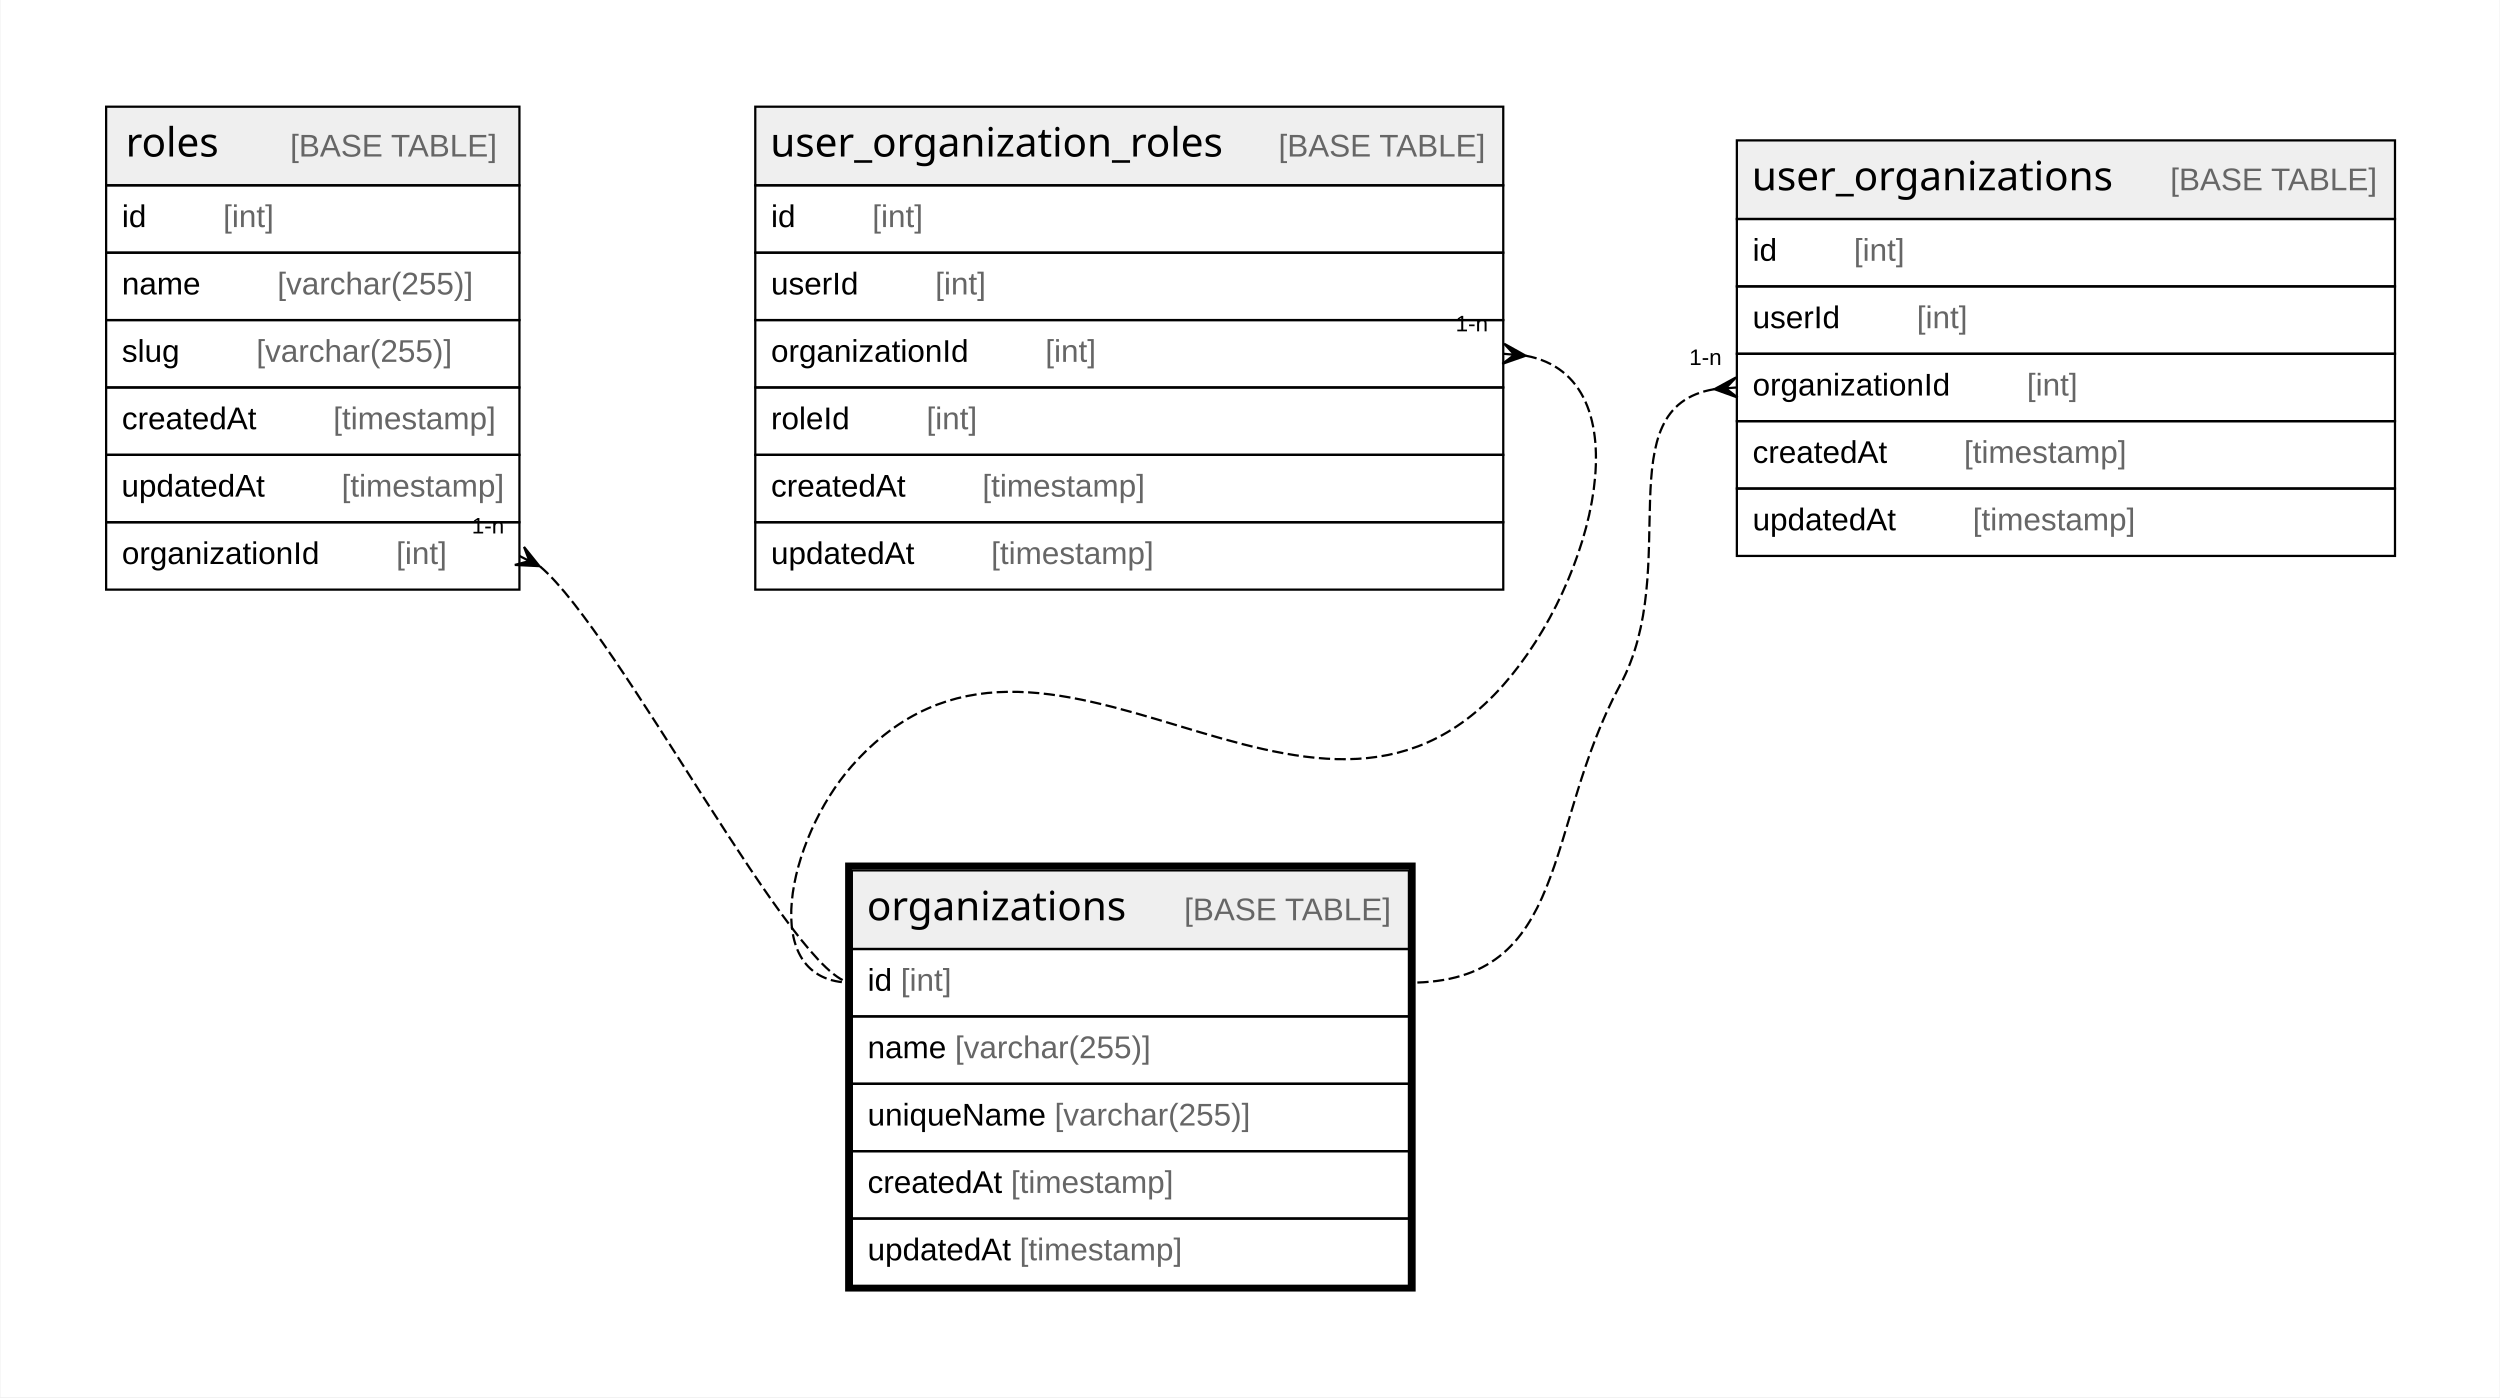
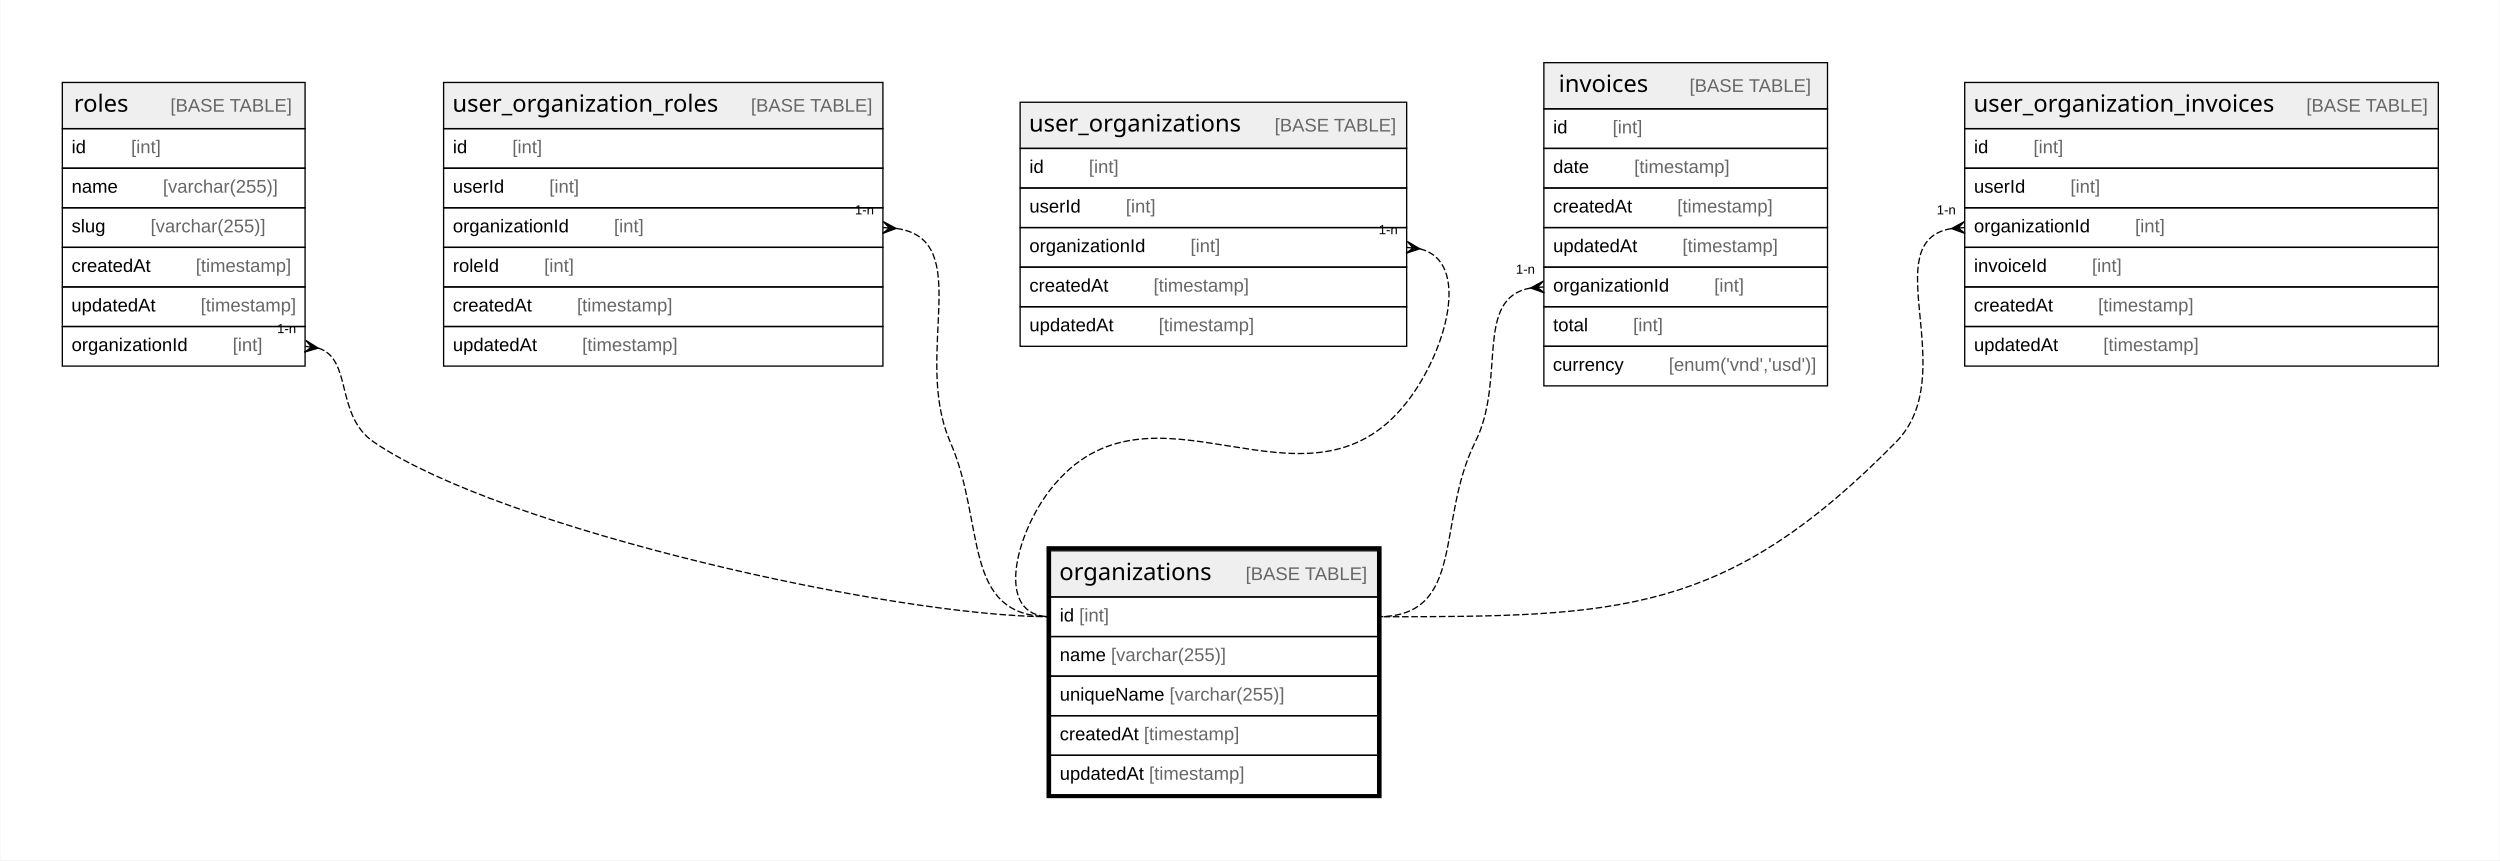
- <svg xmlns="http://www.w3.org/2000/svg" width="1113pt" height="622pt" viewBox="0.00 0.00 1112.50 622.00">
-   <g id="graph0" class="graph" transform="scale(1 1) rotate(0) translate(4 618)">
-     <polygon fill="#ffffff" stroke="transparent" points="-4,4 -4,-618 1108.5,-618 1108.5,4 -4,4" />
+ <svg xmlns="http://www.w3.org/2000/svg" width="1895pt" height="652pt" viewBox="0.00 0.00 1894.50 652.00">
+   <g id="graph0" class="graph" transform="scale(1 1) rotate(0) translate(4 648)">
+     <polygon fill="#ffffff" stroke="transparent" points="-4,4 -4,-648 1890.5,-648 1890.5,4 -4,4" />
    <g id="node1" class="node">
-       <polygon fill="#efefef" stroke="transparent" points="375,-195.5 375,-230.5 623,-230.5 623,-195.5 375,-195.5" />
-       <polygon fill="none" stroke="#000000" points="375,-195.5 375,-230.5 623,-230.5 623,-195.5 375,-195.5" />
-       <text text-anchor="start" x="381.703" y="-208.3" font-family="Arial Bold" font-size="18.00" fill="#000000">organizations</text>
-       <text text-anchor="start" x="488.729" y="-208.3" font-family="Arial" font-size="14.00" fill="#000000">    </text>
-       <text text-anchor="start" x="522.934" y="-208.3" font-family="Arial" font-size="14.00" fill="#666666">[BASE TABLE]</text>
-       <polygon fill="none" stroke="#000000" points="375,-165.5 375,-195.5 623,-195.5 623,-165.5 375,-165.5" />
-       <text text-anchor="start" x="382" y="-176.9" font-family="Arial" font-size="14.00" fill="#000000">id </text>
-       <text text-anchor="start" x="396.78" y="-176.9" font-family="Arial" font-size="14.00" fill="#666666">[int]</text>
-       <polygon fill="none" stroke="#000000" points="375,-135.5 375,-165.5 623,-165.5 623,-135.5 375,-135.5" />
-       <text text-anchor="start" x="382" y="-146.9" font-family="Arial" font-size="14.00" fill="#000000">name </text>
-       <text text-anchor="start" x="420.899" y="-146.9" font-family="Arial" font-size="14.00" fill="#666666">[varchar(255)]</text>
-       <polygon fill="none" stroke="#000000" points="375,-105.5 375,-135.5 623,-135.5 623,-105.5 375,-105.5" />
-       <text text-anchor="start" x="382" y="-116.9" font-family="Arial" font-size="14.00" fill="#000000">uniqueName </text>
-       <text text-anchor="start" x="465.243" y="-116.9" font-family="Arial" font-size="14.00" fill="#666666">[varchar(255)]</text>
-       <polygon fill="none" stroke="#000000" points="375,-75.5 375,-105.5 623,-105.5 623,-75.5 375,-75.5" />
-       <text text-anchor="start" x="382" y="-86.9" font-family="Arial" font-size="14.00" fill="#000000">createdAt </text>
-       <text text-anchor="start" x="445.799" y="-86.9" font-family="Arial" font-size="14.00" fill="#666666">[timestamp]</text>
-       <polygon fill="none" stroke="#000000" points="375,-45.5 375,-75.5 623,-75.5 623,-45.5 375,-45.5" />
-       <text text-anchor="start" x="382" y="-56.9" font-family="Arial" font-size="14.00" fill="#000000">updatedAt </text>
-       <text text-anchor="start" x="449.704" y="-56.9" font-family="Arial" font-size="14.00" fill="#666666">[timestamp]</text>
-       <polygon fill="none" stroke="#000000" stroke-width="3" points="373.5,-44.5 373.5,-232.5 624.5,-232.5 624.5,-44.5 373.5,-44.5" />
+       <polygon fill="#efefef" stroke="transparent" points="792,-195.5 792,-230.5 1040,-230.5 1040,-195.5 792,-195.5" />
+       <polygon fill="none" stroke="#000000" points="792,-195.5 792,-230.5 1040,-230.5 1040,-195.5 792,-195.5" />
+       <text text-anchor="start" x="798.703" y="-208.3" font-family="Arial Bold" font-size="18.00" fill="#000000">organizations</text>
+       <text text-anchor="start" x="905.729" y="-208.3" font-family="Arial" font-size="14.00" fill="#000000">    </text>
+       <text text-anchor="start" x="939.934" y="-208.3" font-family="Arial" font-size="14.00" fill="#666666">[BASE TABLE]</text>
+       <polygon fill="none" stroke="#000000" points="792,-165.5 792,-195.5 1040,-195.5 1040,-165.5 792,-165.5" />
+       <text text-anchor="start" x="799" y="-176.9" font-family="Arial" font-size="14.00" fill="#000000">id </text>
+       <text text-anchor="start" x="813.78" y="-176.9" font-family="Arial" font-size="14.00" fill="#666666">[int]</text>
+       <polygon fill="none" stroke="#000000" points="792,-135.5 792,-165.5 1040,-165.5 1040,-135.5 792,-135.5" />
+       <text text-anchor="start" x="799" y="-146.9" font-family="Arial" font-size="14.00" fill="#000000">name </text>
+       <text text-anchor="start" x="837.899" y="-146.9" font-family="Arial" font-size="14.00" fill="#666666">[varchar(255)]</text>
+       <polygon fill="none" stroke="#000000" points="792,-105.5 792,-135.5 1040,-135.5 1040,-105.5 792,-105.5" />
+       <text text-anchor="start" x="799" y="-116.9" font-family="Arial" font-size="14.00" fill="#000000">uniqueName </text>
+       <text text-anchor="start" x="882.243" y="-116.9" font-family="Arial" font-size="14.00" fill="#666666">[varchar(255)]</text>
+       <polygon fill="none" stroke="#000000" points="792,-75.5 792,-105.5 1040,-105.5 1040,-75.5 792,-75.5" />
+       <text text-anchor="start" x="799" y="-86.9" font-family="Arial" font-size="14.00" fill="#000000">createdAt </text>
+       <text text-anchor="start" x="862.799" y="-86.9" font-family="Arial" font-size="14.00" fill="#666666">[timestamp]</text>
+       <polygon fill="none" stroke="#000000" points="792,-45.5 792,-75.5 1040,-75.5 1040,-45.5 792,-45.5" />
+       <text text-anchor="start" x="799" y="-56.9" font-family="Arial" font-size="14.00" fill="#000000">updatedAt </text>
+       <text text-anchor="start" x="866.704" y="-56.9" font-family="Arial" font-size="14.00" fill="#666666">[timestamp]</text>
+       <polygon fill="none" stroke="#000000" stroke-width="3" points="790.5,-44.5 790.5,-232.5 1041.5,-232.5 1041.5,-44.5 790.5,-44.5" />
    </g>
    <g id="node2" class="node">
-       <polygon fill="#efefef" stroke="transparent" points="43,-535.5 43,-570.5 227,-570.5 227,-535.5 43,-535.5" />
-       <polygon fill="none" stroke="#000000" points="43,-535.5 43,-570.5 227,-570.5 227,-535.5 43,-535.5" />
-       <text text-anchor="start" x="51.717" y="-548.3" font-family="Arial Bold" font-size="18.00" fill="#000000">roles</text>
-       <text text-anchor="start" x="90.715" y="-548.3" font-family="Arial" font-size="14.00" fill="#000000">    </text>
-       <text text-anchor="start" x="124.92" y="-548.3" font-family="Arial" font-size="14.00" fill="#666666">[BASE TABLE]</text>
-       <polygon fill="none" stroke="#000000" points="43,-505.5 43,-535.5 227,-535.5 227,-505.5 43,-505.5" />
-       <text text-anchor="start" x="50" y="-516.9" font-family="Arial" font-size="14.00" fill="#000000">id    </text>
-       <text text-anchor="start" x="95.094" y="-516.9" font-family="Arial" font-size="14.00" fill="#666666">[int]</text>
-       <polygon fill="none" stroke="#000000" points="43,-475.5 43,-505.5 227,-505.5 227,-475.5 43,-475.5" />
-       <text text-anchor="start" x="50" y="-486.9" font-family="Arial" font-size="14.00" fill="#000000">name    </text>
-       <text text-anchor="start" x="119.213" y="-486.9" font-family="Arial" font-size="14.00" fill="#666666">[varchar(255)]</text>
-       <polygon fill="none" stroke="#000000" points="43,-445.5 43,-475.5 227,-475.5 227,-445.5 43,-445.5" />
-       <text text-anchor="start" x="50" y="-456.9" font-family="Arial" font-size="14.00" fill="#000000">slug    </text>
-       <text text-anchor="start" x="109.877" y="-456.9" font-family="Arial" font-size="14.00" fill="#666666">[varchar(255)]</text>
-       <polygon fill="none" stroke="#000000" points="43,-415.5 43,-445.5 227,-445.5 227,-415.5 43,-415.5" />
-       <text text-anchor="start" x="50" y="-426.9" font-family="Arial" font-size="14.00" fill="#000000">createdAt    </text>
-       <text text-anchor="start" x="144.114" y="-426.9" font-family="Arial" font-size="14.00" fill="#666666">[timestamp]</text>
-       <polygon fill="none" stroke="#000000" points="43,-385.5 43,-415.5 227,-415.5 227,-385.5 43,-385.5" />
-       <text text-anchor="start" x="49.822" y="-396.9" font-family="Arial" font-size="14.00" fill="#000000">updatedAt    </text>
-       <text text-anchor="start" x="147.84" y="-396.9" font-family="Arial" font-size="14.00" fill="#666666">[timestamp]</text>
-       <polygon fill="none" stroke="#000000" points="43,-355.5 43,-385.5 227,-385.5 227,-355.5 43,-355.5" />
-       <text text-anchor="start" x="50" y="-366.9" font-family="Arial" font-size="14.00" fill="#000000">organizationId    </text>
-       <text text-anchor="start" x="172.121" y="-366.9" font-family="Arial" font-size="14.00" fill="#666666">[int]</text>
+       <polygon fill="#efefef" stroke="transparent" points="43,-550.5 43,-585.5 227,-585.5 227,-550.5 43,-550.5" />
+       <polygon fill="none" stroke="#000000" points="43,-550.5 43,-585.5 227,-585.5 227,-550.5 43,-550.5" />
+       <text text-anchor="start" x="51.717" y="-563.3" font-family="Arial Bold" font-size="18.00" fill="#000000">roles</text>
+       <text text-anchor="start" x="90.715" y="-563.3" font-family="Arial" font-size="14.00" fill="#000000">    </text>
+       <text text-anchor="start" x="124.92" y="-563.3" font-family="Arial" font-size="14.00" fill="#666666">[BASE TABLE]</text>
+       <polygon fill="none" stroke="#000000" points="43,-520.5 43,-550.5 227,-550.5 227,-520.5 43,-520.5" />
+       <text text-anchor="start" x="50" y="-531.9" font-family="Arial" font-size="14.00" fill="#000000">id    </text>
+       <text text-anchor="start" x="95.094" y="-531.9" font-family="Arial" font-size="14.00" fill="#666666">[int]</text>
+       <polygon fill="none" stroke="#000000" points="43,-490.5 43,-520.5 227,-520.5 227,-490.5 43,-490.5" />
+       <text text-anchor="start" x="50" y="-501.9" font-family="Arial" font-size="14.00" fill="#000000">name    </text>
+       <text text-anchor="start" x="119.213" y="-501.9" font-family="Arial" font-size="14.00" fill="#666666">[varchar(255)]</text>
+       <polygon fill="none" stroke="#000000" points="43,-460.5 43,-490.5 227,-490.5 227,-460.5 43,-460.5" />
+       <text text-anchor="start" x="50" y="-471.9" font-family="Arial" font-size="14.00" fill="#000000">slug    </text>
+       <text text-anchor="start" x="109.877" y="-471.9" font-family="Arial" font-size="14.00" fill="#666666">[varchar(255)]</text>
+       <polygon fill="none" stroke="#000000" points="43,-430.5 43,-460.5 227,-460.5 227,-430.5 43,-430.5" />
+       <text text-anchor="start" x="50" y="-441.9" font-family="Arial" font-size="14.00" fill="#000000">createdAt    </text>
+       <text text-anchor="start" x="144.114" y="-441.9" font-family="Arial" font-size="14.00" fill="#666666">[timestamp]</text>
+       <polygon fill="none" stroke="#000000" points="43,-400.5 43,-430.5 227,-430.5 227,-400.5 43,-400.5" />
+       <text text-anchor="start" x="49.822" y="-411.9" font-family="Arial" font-size="14.00" fill="#000000">updatedAt    </text>
+       <text text-anchor="start" x="147.84" y="-411.9" font-family="Arial" font-size="14.00" fill="#666666">[timestamp]</text>
+       <polygon fill="none" stroke="#000000" points="43,-370.5 43,-400.5 227,-400.5 227,-370.5 43,-370.5" />
+       <text text-anchor="start" x="50" y="-381.9" font-family="Arial" font-size="14.00" fill="#000000">organizationId    </text>
+       <text text-anchor="start" x="172.121" y="-381.9" font-family="Arial" font-size="14.00" fill="#666666">[int]</text>
    </g>
    <g id="edge1" class="edge">
-       <path fill="none" stroke="#000000" stroke-dasharray="5,2" d="M236.2,-365.803C270.88,-336.545 350.749,-180.5 375,-180.5" />
-       <polygon fill="#000000" stroke="#000000" points="235.907,-365.953 224.954,-366.492 231.453,-368.227 227,-370.5 227,-370.5 227,-370.5 231.453,-368.227 229.046,-374.508 235.907,-365.953 235.907,-365.953" />
-       <text text-anchor="start" x="205.776" y="-380.5" font-family="Arial" font-size="10.00" fill="#000000">1-n</text>
+       <path fill="none" stroke="#000000" stroke-dasharray="5,2" d="M237.005,-384.139C263.182,-375.981 249.482,-333.224 279,-313 376.131,-246.453 674.259,-180.5 792,-180.5" />
+       <polygon fill="#000000" stroke="#000000" points="236.909,-384.152 226.394,-381.041 231.954,-384.826 227,-385.5 227,-385.5 227,-385.5 231.954,-384.826 227.606,-389.959 236.909,-384.152 236.909,-384.152" />
+       <text text-anchor="start" x="205.776" y="-395.5" font-family="Arial" font-size="10.00" fill="#000000">1-n</text>
    </g>
    <g id="node3" class="node">
-       <polygon fill="#efefef" stroke="transparent" points="332,-535.5 332,-570.5 665,-570.5 665,-535.5 332,-535.5" />
-       <polygon fill="none" stroke="#000000" points="332,-535.5 332,-570.5 665,-570.5 665,-535.5 332,-535.5" />
-       <text text-anchor="start" x="338.695" y="-548.3" font-family="Arial Bold" font-size="18.00" fill="#000000">user_organization_roles</text>
-       <text text-anchor="start" x="530.737" y="-548.3" font-family="Arial" font-size="14.00" fill="#000000">    </text>
-       <text text-anchor="start" x="564.942" y="-548.3" font-family="Arial" font-size="14.00" fill="#666666">[BASE TABLE]</text>
-       <polygon fill="none" stroke="#000000" points="332,-505.5 332,-535.5 665,-535.5 665,-505.5 332,-505.5" />
-       <text text-anchor="start" x="339" y="-516.9" font-family="Arial" font-size="14.00" fill="#000000">id    </text>
-       <text text-anchor="start" x="384.094" y="-516.9" font-family="Arial" font-size="14.00" fill="#666666">[int]</text>
-       <polygon fill="none" stroke="#000000" points="332,-475.5 332,-505.5 665,-505.5 665,-475.5 332,-475.5" />
-       <text text-anchor="start" x="339" y="-486.9" font-family="Arial" font-size="14.00" fill="#000000">userId    </text>
-       <text text-anchor="start" x="412.104" y="-486.9" font-family="Arial" font-size="14.00" fill="#666666">[int]</text>
-       <polygon fill="none" stroke="#000000" points="332,-445.5 332,-475.5 665,-475.5 665,-445.5 332,-445.5" />
-       <text text-anchor="start" x="339" y="-456.9" font-family="Arial" font-size="14.00" fill="#000000">organizationId    </text>
-       <text text-anchor="start" x="461.121" y="-456.9" font-family="Arial" font-size="14.00" fill="#666666">[int]</text>
-       <polygon fill="none" stroke="#000000" points="332,-415.5 332,-445.5 665,-445.5 665,-415.5 332,-415.5" />
-       <text text-anchor="start" x="339" y="-426.9" font-family="Arial" font-size="14.00" fill="#000000">roleId    </text>
-       <text text-anchor="start" x="408.21" y="-426.9" font-family="Arial" font-size="14.00" fill="#666666">[int]</text>
-       <polygon fill="none" stroke="#000000" points="332,-385.5 332,-415.5 665,-415.5 665,-385.5 332,-385.5" />
-       <text text-anchor="start" x="339" y="-396.9" font-family="Arial" font-size="14.00" fill="#000000">createdAt    </text>
-       <text text-anchor="start" x="433.114" y="-396.9" font-family="Arial" font-size="14.00" fill="#666666">[timestamp]</text>
-       <polygon fill="none" stroke="#000000" points="332,-355.5 332,-385.5 665,-385.5 665,-355.5 332,-355.5" />
-       <text text-anchor="start" x="339" y="-366.9" font-family="Arial" font-size="14.00" fill="#000000">updatedAt    </text>
-       <text text-anchor="start" x="437.018" y="-366.9" font-family="Arial" font-size="14.00" fill="#666666">[timestamp]</text>
+       <polygon fill="#efefef" stroke="transparent" points="332,-550.5 332,-585.5 665,-585.5 665,-550.5 332,-550.5" />
+       <polygon fill="none" stroke="#000000" points="332,-550.5 332,-585.5 665,-585.5 665,-550.5 332,-550.5" />
+       <text text-anchor="start" x="338.695" y="-563.3" font-family="Arial Bold" font-size="18.00" fill="#000000">user_organization_roles</text>
+       <text text-anchor="start" x="530.737" y="-563.3" font-family="Arial" font-size="14.00" fill="#000000">    </text>
+       <text text-anchor="start" x="564.942" y="-563.3" font-family="Arial" font-size="14.00" fill="#666666">[BASE TABLE]</text>
+       <polygon fill="none" stroke="#000000" points="332,-520.5 332,-550.5 665,-550.5 665,-520.5 332,-520.5" />
+       <text text-anchor="start" x="339" y="-531.9" font-family="Arial" font-size="14.00" fill="#000000">id    </text>
+       <text text-anchor="start" x="384.094" y="-531.9" font-family="Arial" font-size="14.00" fill="#666666">[int]</text>
+       <polygon fill="none" stroke="#000000" points="332,-490.5 332,-520.5 665,-520.5 665,-490.5 332,-490.5" />
+       <text text-anchor="start" x="339" y="-501.9" font-family="Arial" font-size="14.00" fill="#000000">userId    </text>
+       <text text-anchor="start" x="412.104" y="-501.9" font-family="Arial" font-size="14.00" fill="#666666">[int]</text>
+       <polygon fill="none" stroke="#000000" points="332,-460.5 332,-490.5 665,-490.5 665,-460.5 332,-460.5" />
+       <text text-anchor="start" x="339" y="-471.9" font-family="Arial" font-size="14.00" fill="#000000">organizationId    </text>
+       <text text-anchor="start" x="461.121" y="-471.9" font-family="Arial" font-size="14.00" fill="#666666">[int]</text>
+       <polygon fill="none" stroke="#000000" points="332,-430.5 332,-460.5 665,-460.5 665,-430.5 332,-430.5" />
+       <text text-anchor="start" x="339" y="-441.9" font-family="Arial" font-size="14.00" fill="#000000">roleId    </text>
+       <text text-anchor="start" x="408.21" y="-441.9" font-family="Arial" font-size="14.00" fill="#666666">[int]</text>
+       <polygon fill="none" stroke="#000000" points="332,-400.5 332,-430.5 665,-430.5 665,-400.5 332,-400.5" />
+       <text text-anchor="start" x="339" y="-411.9" font-family="Arial" font-size="14.00" fill="#000000">createdAt    </text>
+       <text text-anchor="start" x="433.114" y="-411.9" font-family="Arial" font-size="14.00" fill="#666666">[timestamp]</text>
+       <polygon fill="none" stroke="#000000" points="332,-370.5 332,-400.5 665,-400.5 665,-370.5 332,-370.5" />
+       <text text-anchor="start" x="339" y="-381.9" font-family="Arial" font-size="14.00" fill="#000000">updatedAt    </text>
+       <text text-anchor="start" x="437.018" y="-381.9" font-family="Arial" font-size="14.00" fill="#666666">[timestamp]</text>
    </g>
    <g id="edge2" class="edge">
-       <path fill="none" stroke="#000000" stroke-dasharray="5,2" d="M674.979,-459.642C728.069,-449.888 706.032,-359.44 665,-313 579.005,-215.67 460.995,-374.33 375,-277 346.602,-244.859 332.111,-180.5 375,-180.5" />
-       <polygon fill="#000000" stroke="#000000" points="674.963,-459.643 664.614,-456.017 669.982,-460.071 665,-460.5 665,-460.5 665,-460.5 669.982,-460.071 665.386,-464.983 674.963,-459.643 674.963,-459.643" />
-       <text text-anchor="start" x="643.777" y="-470.5" font-family="Arial" font-size="10.00" fill="#000000">1-n</text>
+       <path fill="none" stroke="#000000" stroke-dasharray="5,2" d="M675.178,-474.847C735.524,-466.46 687.139,-378.962 716,-313 743.213,-250.804 724.112,-180.5 792,-180.5" />
+       <polygon fill="#000000" stroke="#000000" points="674.98,-474.86 664.712,-471.009 669.99,-475.18 665,-475.5 665,-475.5 665,-475.5 669.99,-475.18 665.288,-479.991 674.98,-474.86 674.98,-474.86" />
+       <text text-anchor="start" x="643.777" y="-485.5" font-family="Arial" font-size="10.00" fill="#000000">1-n</text>
    </g>
    <g id="node4" class="node">
-       <polygon fill="#efefef" stroke="transparent" points="769,-520.5 769,-555.5 1062,-555.5 1062,-520.5 769,-520.5" />
-       <polygon fill="none" stroke="#000000" points="769,-520.5 769,-555.5 1062,-555.5 1062,-520.5 769,-520.5" />
-       <text text-anchor="start" x="775.697" y="-533.3" font-family="Arial Bold" font-size="18.00" fill="#000000">user_organizations</text>
-       <text text-anchor="start" x="927.735" y="-533.3" font-family="Arial" font-size="14.00" fill="#000000">    </text>
-       <text text-anchor="start" x="961.939" y="-533.3" font-family="Arial" font-size="14.00" fill="#666666">[BASE TABLE]</text>
-       <polygon fill="none" stroke="#000000" points="769,-490.5 769,-520.5 1062,-520.5 1062,-490.5 769,-490.5" />
-       <text text-anchor="start" x="776" y="-501.9" font-family="Arial" font-size="14.00" fill="#000000">id    </text>
-       <text text-anchor="start" x="821.094" y="-501.9" font-family="Arial" font-size="14.00" fill="#666666">[int]</text>
-       <polygon fill="none" stroke="#000000" points="769,-460.5 769,-490.5 1062,-490.5 1062,-460.5 769,-460.5" />
-       <text text-anchor="start" x="776" y="-471.9" font-family="Arial" font-size="14.00" fill="#000000">userId    </text>
-       <text text-anchor="start" x="849.104" y="-471.9" font-family="Arial" font-size="14.00" fill="#666666">[int]</text>
-       <polygon fill="none" stroke="#000000" points="769,-430.5 769,-460.5 1062,-460.5 1062,-430.5 769,-430.5" />
-       <text text-anchor="start" x="776" y="-441.9" font-family="Arial" font-size="14.00" fill="#000000">organizationId    </text>
-       <text text-anchor="start" x="898.121" y="-441.9" font-family="Arial" font-size="14.00" fill="#666666">[int]</text>
-       <polygon fill="none" stroke="#000000" points="769,-400.5 769,-430.5 1062,-430.5 1062,-400.5 769,-400.5" />
-       <text text-anchor="start" x="776" y="-411.9" font-family="Arial" font-size="14.00" fill="#000000">createdAt    </text>
-       <text text-anchor="start" x="870.114" y="-411.9" font-family="Arial" font-size="14.00" fill="#666666">[timestamp]</text>
-       <polygon fill="none" stroke="#000000" points="769,-370.5 769,-400.5 1062,-400.5 1062,-370.5 769,-370.5" />
-       <text text-anchor="start" x="776" y="-381.9" font-family="Arial" font-size="14.00" fill="#000000">updatedAt    </text>
-       <text text-anchor="start" x="874.018" y="-381.9" font-family="Arial" font-size="14.00" fill="#666666">[timestamp]</text>
+       <polygon fill="#efefef" stroke="transparent" points="769,-535.5 769,-570.5 1062,-570.5 1062,-535.5 769,-535.5" />
+       <polygon fill="none" stroke="#000000" points="769,-535.5 769,-570.5 1062,-570.5 1062,-535.5 769,-535.5" />
+       <text text-anchor="start" x="775.697" y="-548.3" font-family="Arial Bold" font-size="18.00" fill="#000000">user_organizations</text>
+       <text text-anchor="start" x="927.735" y="-548.3" font-family="Arial" font-size="14.00" fill="#000000">    </text>
+       <text text-anchor="start" x="961.939" y="-548.3" font-family="Arial" font-size="14.00" fill="#666666">[BASE TABLE]</text>
+       <polygon fill="none" stroke="#000000" points="769,-505.5 769,-535.5 1062,-535.5 1062,-505.5 769,-505.5" />
+       <text text-anchor="start" x="776" y="-516.9" font-family="Arial" font-size="14.00" fill="#000000">id    </text>
+       <text text-anchor="start" x="821.094" y="-516.9" font-family="Arial" font-size="14.00" fill="#666666">[int]</text>
+       <polygon fill="none" stroke="#000000" points="769,-475.5 769,-505.5 1062,-505.5 1062,-475.5 769,-475.5" />
+       <text text-anchor="start" x="776" y="-486.9" font-family="Arial" font-size="14.00" fill="#000000">userId    </text>
+       <text text-anchor="start" x="849.104" y="-486.9" font-family="Arial" font-size="14.00" fill="#666666">[int]</text>
+       <polygon fill="none" stroke="#000000" points="769,-445.5 769,-475.5 1062,-475.5 1062,-445.5 769,-445.5" />
+       <text text-anchor="start" x="776" y="-456.9" font-family="Arial" font-size="14.00" fill="#000000">organizationId    </text>
+       <text text-anchor="start" x="898.121" y="-456.9" font-family="Arial" font-size="14.00" fill="#666666">[int]</text>
+       <polygon fill="none" stroke="#000000" points="769,-415.5 769,-445.5 1062,-445.5 1062,-415.5 769,-415.5" />
+       <text text-anchor="start" x="776" y="-426.9" font-family="Arial" font-size="14.00" fill="#000000">createdAt    </text>
+       <text text-anchor="start" x="870.114" y="-426.9" font-family="Arial" font-size="14.00" fill="#666666">[timestamp]</text>
+       <polygon fill="none" stroke="#000000" points="769,-385.5 769,-415.5 1062,-415.5 1062,-385.5 769,-385.5" />
+       <text text-anchor="start" x="776" y="-396.9" font-family="Arial" font-size="14.00" fill="#000000">updatedAt    </text>
+       <text text-anchor="start" x="874.018" y="-396.9" font-family="Arial" font-size="14.00" fill="#666666">[timestamp]</text>
    </g>
    <g id="edge3" class="edge">
-       <path fill="none" stroke="#000000" stroke-dasharray="5,2" d="M758.922,-444.728C710.338,-436.567 745.317,-365.392 717,-313 682.669,-249.481 695.203,-180.5 623,-180.5" />
-       <polygon fill="#000000" stroke="#000000" points="759.029,-444.736 768.656,-449.987 764.015,-445.118 769,-445.5 769,-445.5 769,-445.5 764.015,-445.118 769.344,-441.013 759.029,-444.736 759.029,-444.736" />
-       <text text-anchor="start" x="747.777" y="-455.5" font-family="Arial" font-size="10.00" fill="#000000">1-n</text>
+       <path fill="none" stroke="#000000" stroke-dasharray="5,2" d="M1071.966,-459.405C1111.352,-449.928 1091.979,-381.189 1062,-343 985.721,-245.83 868.279,-374.17 792,-277 765.517,-243.264 749.111,-180.5 792,-180.5" />
+       <polygon fill="#000000" stroke="#000000" points="1071.94,-459.408 1061.509,-456.027 1066.97,-459.954 1062,-460.5 1062,-460.5 1062,-460.5 1066.97,-459.954 1062.491,-464.973 1071.94,-459.408 1071.94,-459.408" />
+       <text text-anchor="start" x="1040.776" y="-470.5" font-family="Arial" font-size="10.00" fill="#000000">1-n</text>
+     </g>
+     <g id="node5" class="node">
+       <polygon fill="#efefef" stroke="transparent" points="1166,-565.5 1166,-600.5 1381,-600.5 1381,-565.5 1166,-565.5" />
+       <polygon fill="none" stroke="#000000" points="1166,-565.5 1166,-600.5 1381,-600.5 1381,-565.5 1166,-565.5" />
+       <text text-anchor="start" x="1177.213" y="-578.3" font-family="Arial Bold" font-size="18.00" fill="#000000">invoices</text>
+       <text text-anchor="start" x="1242.219" y="-578.3" font-family="Arial" font-size="14.00" fill="#000000">    </text>
+       <text text-anchor="start" x="1276.424" y="-578.3" font-family="Arial" font-size="14.00" fill="#666666">[BASE TABLE]</text>
+       <polygon fill="none" stroke="#000000" points="1166,-535.5 1166,-565.5 1381,-565.5 1381,-535.5 1166,-535.5" />
+       <text text-anchor="start" x="1173" y="-546.9" font-family="Arial" font-size="14.00" fill="#000000">id    </text>
+       <text text-anchor="start" x="1218.094" y="-546.9" font-family="Arial" font-size="14.00" fill="#666666">[int]</text>
+       <polygon fill="none" stroke="#000000" points="1166,-505.5 1166,-535.5 1381,-535.5 1381,-505.5 1166,-505.5" />
+       <text text-anchor="start" x="1173" y="-516.9" font-family="Arial" font-size="14.00" fill="#000000">date    </text>
+       <text text-anchor="start" x="1234.443" y="-516.9" font-family="Arial" font-size="14.00" fill="#666666">[timestamp]</text>
+       <polygon fill="none" stroke="#000000" points="1166,-475.5 1166,-505.5 1381,-505.5 1381,-475.5 1166,-475.5" />
+       <text text-anchor="start" x="1173" y="-486.9" font-family="Arial" font-size="14.00" fill="#000000">createdAt    </text>
+       <text text-anchor="start" x="1267.114" y="-486.9" font-family="Arial" font-size="14.00" fill="#666666">[timestamp]</text>
+       <polygon fill="none" stroke="#000000" points="1166,-445.5 1166,-475.5 1381,-475.5 1381,-445.5 1166,-445.5" />
+       <text text-anchor="start" x="1173" y="-456.9" font-family="Arial" font-size="14.00" fill="#000000">updatedAt    </text>
+       <text text-anchor="start" x="1271.018" y="-456.9" font-family="Arial" font-size="14.00" fill="#666666">[timestamp]</text>
+       <polygon fill="none" stroke="#000000" points="1166,-415.5 1166,-445.5 1381,-445.5 1381,-415.5 1166,-415.5" />
+       <text text-anchor="start" x="1173" y="-426.9" font-family="Arial" font-size="14.00" fill="#000000">organizationId    </text>
+       <text text-anchor="start" x="1295.121" y="-426.9" font-family="Arial" font-size="14.00" fill="#666666">[int]</text>
+       <polygon fill="none" stroke="#000000" points="1166,-385.5 1166,-415.5 1381,-415.5 1381,-385.5 1166,-385.5" />
+       <text text-anchor="start" x="1173" y="-396.9" font-family="Arial" font-size="14.00" fill="#000000">total    </text>
+       <text text-anchor="start" x="1233.658" y="-396.9" font-family="Arial" font-size="14.00" fill="#666666">[int]</text>
+       <polygon fill="none" stroke="#000000" points="1166,-355.5 1166,-385.5 1381,-385.5 1381,-355.5 1166,-355.5" />
+       <text text-anchor="start" x="1172.812" y="-366.9" font-family="Arial" font-size="14.00" fill="#000000">currency    </text>
+       <text text-anchor="start" x="1260.686" y="-366.9" font-family="Arial" font-size="14.00" fill="#666666">[enum('vnd','usd')]</text>
+     </g>
+     <g id="edge4" class="edge">
+       <path fill="none" stroke="#000000" stroke-dasharray="5,2" d="M1156.012,-429.694C1112.605,-422.004 1137.862,-360.802 1114,-313 1083.875,-252.651 1107.451,-180.5 1040,-180.5" />
+       <polygon fill="#000000" stroke="#000000" points="1156.032,-429.696 1165.638,-434.985 1161.016,-430.098 1166,-430.5 1166,-430.5 1166,-430.5 1161.016,-430.098 1166.362,-426.015 1156.032,-429.696 1156.032,-429.696" />
+       <text text-anchor="start" x="1144.776" y="-440.5" font-family="Arial" font-size="10.00" fill="#000000">1-n</text>
+     </g>
+     <g id="node6" class="node">
+       <polygon fill="#efefef" stroke="transparent" points="1485,-550.5 1485,-585.5 1844,-585.5 1844,-550.5 1485,-550.5" />
+       <polygon fill="none" stroke="#000000" points="1485,-550.5 1485,-585.5 1844,-585.5 1844,-550.5 1485,-550.5" />
+       <text text-anchor="start" x="1491.691" y="-563.3" font-family="Arial Bold" font-size="18.00" fill="#000000">user_organization_invoices</text>
+       <text text-anchor="start" x="1709.741" y="-563.3" font-family="Arial" font-size="14.00" fill="#000000">    </text>
+       <text text-anchor="start" x="1743.946" y="-563.3" font-family="Arial" font-size="14.00" fill="#666666">[BASE TABLE]</text>
+       <polygon fill="none" stroke="#000000" points="1485,-520.5 1485,-550.5 1844,-550.5 1844,-520.5 1485,-520.5" />
+       <text text-anchor="start" x="1492" y="-531.9" font-family="Arial" font-size="14.00" fill="#000000">id    </text>
+       <text text-anchor="start" x="1537.094" y="-531.9" font-family="Arial" font-size="14.00" fill="#666666">[int]</text>
+       <polygon fill="none" stroke="#000000" points="1485,-490.5 1485,-520.5 1844,-520.5 1844,-490.5 1485,-490.5" />
+       <text text-anchor="start" x="1492" y="-501.9" font-family="Arial" font-size="14.00" fill="#000000">userId    </text>
+       <text text-anchor="start" x="1565.104" y="-501.9" font-family="Arial" font-size="14.00" fill="#666666">[int]</text>
+       <polygon fill="none" stroke="#000000" points="1485,-460.5 1485,-490.5 1844,-490.5 1844,-460.5 1485,-460.5" />
+       <text text-anchor="start" x="1492" y="-471.9" font-family="Arial" font-size="14.00" fill="#000000">organizationId    </text>
+       <text text-anchor="start" x="1614.121" y="-471.9" font-family="Arial" font-size="14.00" fill="#666666">[int]</text>
+       <polygon fill="none" stroke="#000000" points="1485,-430.5 1485,-460.5 1844,-460.5 1844,-430.5 1485,-430.5" />
+       <text text-anchor="start" x="1492" y="-441.9" font-family="Arial" font-size="14.00" fill="#000000">invoiceId    </text>
+       <text text-anchor="start" x="1581.439" y="-441.9" font-family="Arial" font-size="14.00" fill="#666666">[int]</text>
+       <polygon fill="none" stroke="#000000" points="1485,-400.5 1485,-430.5 1844,-430.5 1844,-400.5 1485,-400.5" />
+       <text text-anchor="start" x="1492" y="-411.9" font-family="Arial" font-size="14.00" fill="#000000">createdAt    </text>
+       <text text-anchor="start" x="1586.114" y="-411.9" font-family="Arial" font-size="14.00" fill="#666666">[timestamp]</text>
+       <polygon fill="none" stroke="#000000" points="1485,-370.5 1485,-400.5 1844,-400.5 1844,-370.5 1485,-370.5" />
+       <text text-anchor="start" x="1492" y="-381.9" font-family="Arial" font-size="14.00" fill="#000000">updatedAt    </text>
+       <text text-anchor="start" x="1590.018" y="-381.9" font-family="Arial" font-size="14.00" fill="#666666">[timestamp]</text>
+     </g>
+     <g id="edge5" class="edge">
+       <path fill="none" stroke="#000000" stroke-dasharray="5,2" d="M1474.953,-474.743C1416.382,-465.037 1483.605,-364.395 1433,-313 1303.674,-181.656 1224.327,-180.5 1040,-180.5" />
+       <polygon fill="#000000" stroke="#000000" points="1475.028,-474.749 1484.662,-479.987 1480.014,-475.124 1485,-475.5 1485,-475.5 1485,-475.5 1480.014,-475.124 1485.338,-471.013 1475.028,-474.749 1475.028,-474.749" />
+       <text text-anchor="start" x="1463.776" y="-485.5" font-family="Arial" font-size="10.00" fill="#000000">1-n</text>
    </g>
  </g>
</svg>
